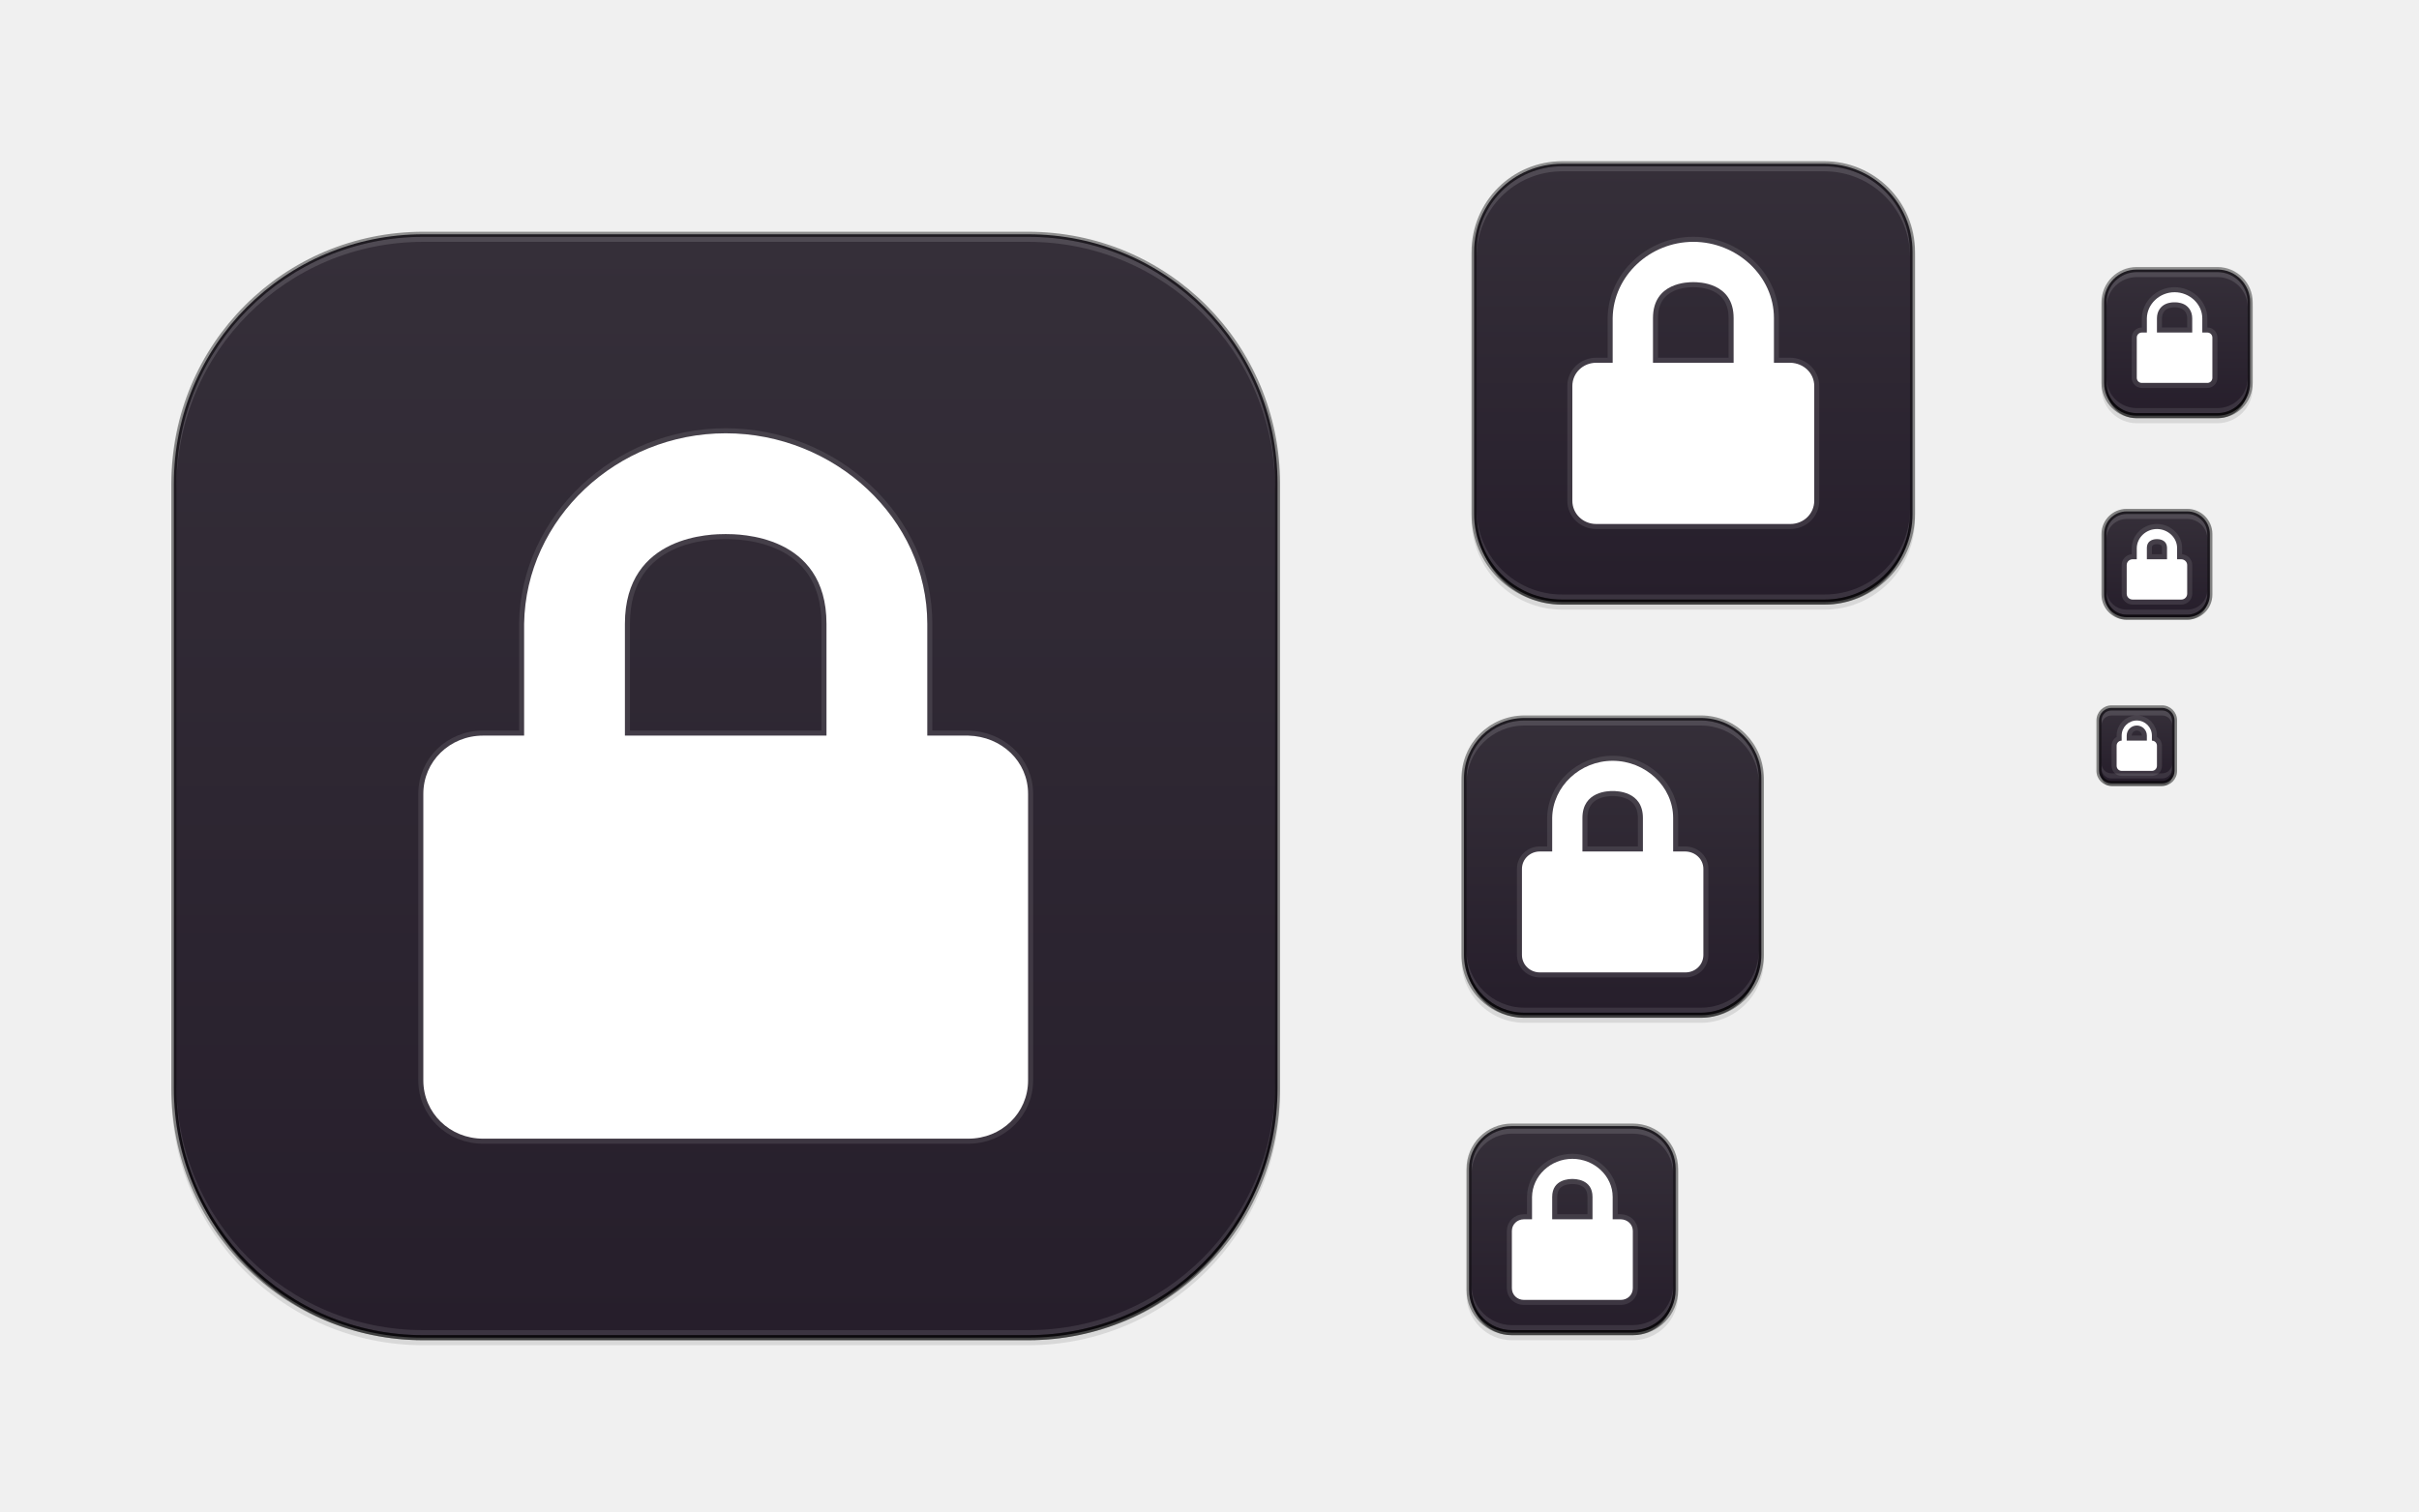
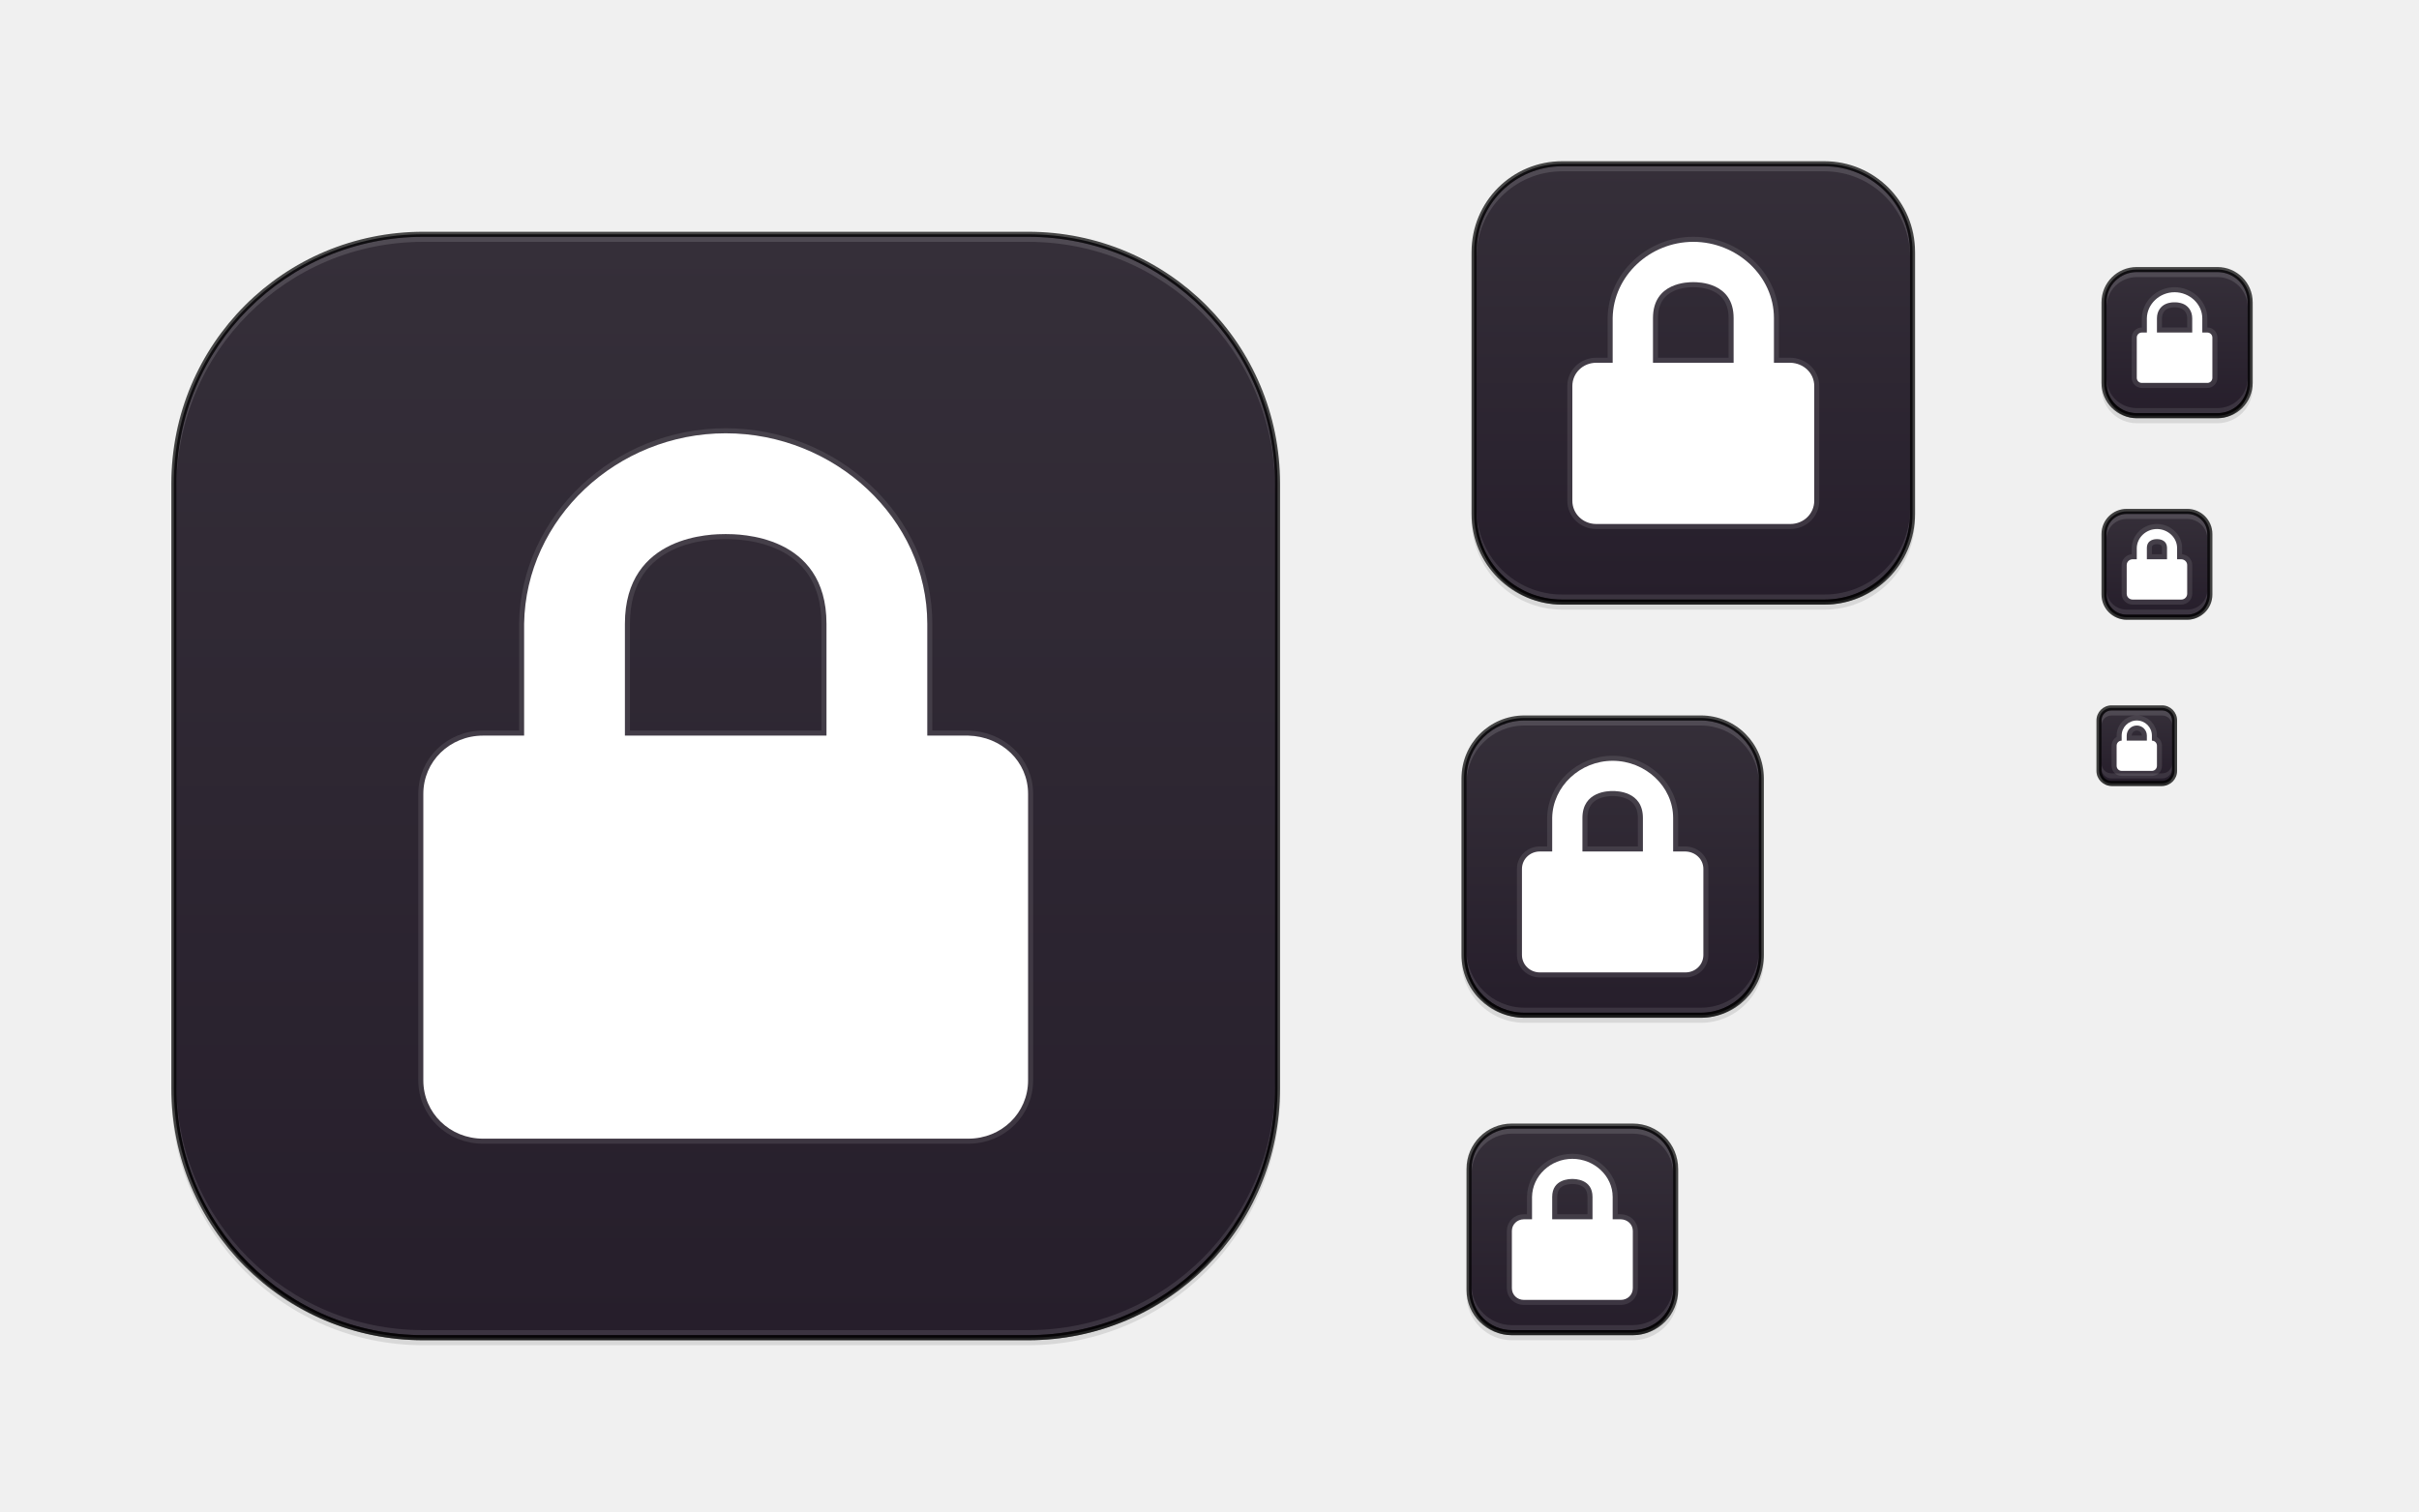
<svg xmlns="http://www.w3.org/2000/svg" xmlns:xlink="http://www.w3.org/1999/xlink" width="480" height="300" id="svg11300" version="1.0" style="display:inline;enable-background:new">
  <defs id="defs3">
    <linearGradient xlink:href="#outerBackgroundGradient-0-1" id="linearGradient4254" x1="35" y1="156" x2="253" y2="156" gradientUnits="userSpaceOnUse" gradientTransform="matrix(0,-1,1,0,-12,300)" />
    <linearGradient xlink:href="#outerBackgroundGradient-0-1" id="linearGradient4256" x1="417" y1="148" x2="431" y2="148" gradientUnits="userSpaceOnUse" gradientTransform="matrix(0,-1,1,0,276,572)" />
    <linearGradient xlink:href="#outerBackgroundGradient-0-1" id="linearGradient4260" x1="418" y1="68" x2="446" y2="68" gradientUnits="userSpaceOnUse" gradientTransform="matrix(0,-1,1,0,364,500)" />
    <linearGradient xlink:href="#outerBackgroundGradient-0-1" id="linearGradient4262" x1="292" y1="244" x2="332" y2="244" gradientUnits="userSpaceOnUse" gradientTransform="matrix(0,-1,1,0,68,556)" />
    <linearGradient xlink:href="#outerBackgroundGradient-0-1" id="linearGradient4264" x1="293" y1="76" x2="379" y2="76" gradientUnits="userSpaceOnUse" gradientTransform="matrix(0,-1,1,0,260,412)" />
    <linearGradient xlink:href="#outerBackgroundGradient-0-1" id="linearGradient4266" x1="291" y1="172" x2="349" y2="172" gradientUnits="userSpaceOnUse" gradientTransform="matrix(0,-1,1,0,148,492)" />
    <linearGradient xlink:href="#outerBackgroundGradient-0-1" id="linearGradient3870" gradientUnits="userSpaceOnUse" gradientTransform="matrix(0,-1,1,0,316,540)" x1="418" y1="112" x2="438" y2="112" />
    <linearGradient id="linearGradient3721">
      <stop style="stop-color:#26ee2d;stop-opacity:0;" offset="0" id="stop3723" />
      <stop id="stop3725" offset="0.195" style="stop-color:#26ee2d;stop-opacity:1;" />
      <stop id="stop3727" offset="0.5" style="stop-color:#26ee2d;stop-opacity:1;" />
      <stop id="stop3729" offset="0.805" style="stop-color:#26ee2d;stop-opacity:1;" />
      <stop style="stop-color:#26ee2d;stop-opacity:0;" offset="1" id="stop3731" />
    </linearGradient>
    <linearGradient xlink:href="#linearGradient3721" id="linearGradient4024" gradientUnits="userSpaceOnUse" x1="291" y1="244" x2="333" y2="244" gradientTransform="matrix(1.428571,0,0,1.428571,-125.7143,-176.5714)" />
    <linearGradient xlink:href="#linearGradient3721" id="linearGradient4028" gradientUnits="userSpaceOnUse" gradientTransform="matrix(2.095238,0,0,2.095238,-317.7143,-435.2381)" x1="291" y1="244" x2="333" y2="244" />
    <linearGradient xlink:href="#linearGradient3721" id="linearGradient4032" gradientUnits="userSpaceOnUse" gradientTransform="matrix(5.238095,0,0,5.238095,-1490.286,-1122.095)" x1="291" y1="244" x2="333" y2="244" />
    <linearGradient xlink:href="#linearGradient3721" id="linearGradient4036" gradientUnits="userSpaceOnUse" gradientTransform="matrix(0.7142857,0,0,0.7142857,209.1429,-106.2857)" x1="291" y1="244" x2="333" y2="244" />
    <linearGradient xlink:href="#linearGradient3721" id="linearGradient4040" gradientUnits="userSpaceOnUse" gradientTransform="matrix(0.5238095,0,0,0.5238095,264.3411,-15.93903)" x1="291" y1="244" x2="333" y2="244" />
    <linearGradient xlink:href="#linearGradient3721" id="linearGradient4044" gradientUnits="userSpaceOnUse" gradientTransform="matrix(0.3809524,0,0,0.3809524,305.1429,55.04762)" x1="291" y1="244" x2="333" y2="244" />
    <linearGradient y2="244" x2="333" y1="244" x1="291" gradientTransform="translate(0,-0.999667)" gradientUnits="userSpaceOnUse" id="linearGradient4707" xlink:href="#linearGradient3721" />
    <linearGradient id="outerBackgroundGradient-0-1">
      <stop style="stop-color:#261e2b;stop-opacity:1;" offset="0" id="stop3864-8-6-6" />
      <stop style="stop-color:#352f39;stop-opacity:1;" offset="1" id="stop3866-9-1-0" />
    </linearGradient>
    <linearGradient y2="32" x2="272" y1="288" x1="272" gradientTransform="translate(360,-162)" gradientUnits="userSpaceOnUse" id="linearGradient4765" xlink:href="#outerBackgroundGradient-0-1" />
  </defs>
  <g style="display:inline" id="layer1">
    <g style="display:none" id="layer7">
      <text y="19.745" xml:space="preserve" x="15.007" style="font-size:18px;font-style:normal;font-variant:normal;font-weight:normal;font-stretch:normal;fill:#000000;fill-opacity:1;stroke:none;display:inline;enable-background:new;font-family:DejaVu Sans;-inkscape-font-specification:DejaVu Sans" id="context">
        <tspan style="font-style:normal;font-variant:normal;font-weight:normal;font-stretch:normal;font-family:DejaVu Sans;-inkscape-font-specification:DejaVu Sans" y="19.745" x="15.007" id="tspan3933">apps</tspan>
      </text>
      <text y="19.745" xml:space="preserve" x="122.488" style="font-size:18px;font-style:normal;font-variant:normal;font-weight:bold;font-stretch:normal;text-align:start;line-height:125%;writing-mode:lr-tb;text-anchor:start;fill:#000000;fill-opacity:1;stroke:none;display:inline;enable-background:new;font-family:DejaVu Sans;-inkscape-font-specification:DejaVu Sans Bold" id="icon-name">
        <tspan style="font-size:18px;font-style:normal;font-variant:normal;font-weight:bold;font-stretch:normal;font-family:DejaVu Sans;-inkscape-font-specification:DejaVu Sans Bold" y="19.745" x="122.488" id="tspan3937">system-lock-screen</tspan>
      </text>
      <rect style="fill:#eeeeec;fill-opacity:1;fill-rule:nonzero;stroke:none;stroke-width:2;marker:none;visibility:visible;display:inline;overflow:visible;enable-background:accumulate" id="rect16x16" width="16" height="16" x="416" y="140" />
      <rect style="fill:#d4d4d4;fill-opacity:1;fill-rule:nonzero;stroke:none;stroke-width:2;marker:none;visibility:visible;display:inline;overflow:visible;enable-background:accumulate" id="rect24x24" width="24" height="24" x="416" y="100" />
      <rect style="fill:#eeeeec;fill-opacity:1;fill-rule:nonzero;stroke:none;stroke-width:2;marker:none;visibility:visible;display:inline;overflow:visible;enable-background:accumulate" id="rect32x32" width="32" height="32" x="416" y="52" />
      <rect y="101" x="417" height="22" width="22" id="rect22x22" style="fill:#eeeeec;fill-opacity:1;fill-rule:nonzero;stroke:none;stroke-width:2;marker:none;visibility:visible;display:inline;overflow:visible;enable-background:accumulate" />
      <rect y="220" x="288" height="48" width="48" id="rect48x48" style="fill:#eeeeec;fill-opacity:1;fill-rule:nonzero;stroke:none;stroke-width:2;marker:none;visibility:visible;display:inline;overflow:visible;enable-background:accumulate" />
      <rect style="fill:#eeeeec;fill-opacity:1;fill-rule:nonzero;stroke:none;stroke-width:2;marker:none;visibility:visible;display:inline;overflow:visible;enable-background:accumulate" id="rect256x256" width="256" height="256" x="16" y="28" />
      <rect style="fill:#eeeeec;fill-opacity:1;fill-rule:nonzero;stroke:none;stroke-width:2;marker:none;visibility:visible;display:inline;overflow:visible;enable-background:accumulate" id="rect64x64" width="64" height="64" x="288" y="140" />
      <rect style="fill:#eeeeec;fill-opacity:1;fill-rule:nonzero;stroke:none;stroke-width:2;marker:none;visibility:visible;display:inline;overflow:visible;enable-background:accumulate" id="rect96x96" width="96" height="96" x="288" y="28" />
    </g>
    <g id="layer4" style="display:inline">
      <rect ry="50" y="47" x="34" height="220" width="220" id="rect4114" style="opacity:0.1;color:#bebebe;fill:#000000;fill-opacity:1;fill-rule:nonzero;stroke:none;stroke-width:0;marker:none;visibility:visible;display:inline;overflow:visible;enable-background:accumulate" />
      <rect style="opacity:0.1;color:#bebebe;fill:#000000;fill-opacity:1;fill-rule:nonzero;stroke:none;stroke-width:0;marker:none;visibility:visible;display:inline;overflow:visible;enable-background:accumulate" id="rect4120" width="30" height="30" x="417" y="54" ry="7" />
      <rect transform="scale(1,-1)" ry="9" y="-266" x="291" height="42" width="42" id="rect4122" style="opacity:0.1;color:#bebebe;fill:#000000;fill-opacity:1;fill-rule:nonzero;stroke:none;stroke-width:0;marker:none;visibility:visible;display:inline;overflow:visible;enable-background:accumulate" />
      <rect style="opacity:0.1;color:#bebebe;fill:#000000;fill-opacity:1;fill-rule:nonzero;stroke:none;stroke-width:0;marker:none;visibility:visible;display:inline;overflow:visible;enable-background:accumulate" id="rect4124" width="88" height="88" x="292" y="33" ry="18" />
      <rect ry="12.5" y="143" x="290" height="60" width="60" id="rect4126" style="opacity:0.1;color:#bebebe;fill:#000000;fill-opacity:1;fill-rule:nonzero;stroke:none;stroke-width:0;marker:none;visibility:visible;display:inline;overflow:visible;enable-background:accumulate" />
      <path id="path4268" d="m 422,101 c -2.77,0 -5,2.23 -5,5 l 0,12 c 0,2.77 2.23,5 5,5 l 12,0 c 2.77,0 5,-2.23 5,-5 l 0,-12 c 0,-2.77 -2.23,-5 -5,-5 z" style="opacity:0.1;color:#bebebe;fill:#000000;fill-opacity:1;fill-rule:nonzero;stroke:none;stroke-width:0;marker:none;visibility:visible;display:inline;overflow:visible;enable-background:accumulate" />
      <path id="path4270" d="m 419,140 c -1.662,0 -3,1.338 -3,3 l 0,10 c 0,1.662 1.338,3 3,3 l 10,0 c 1.662,0 3,-1.338 3,-3 l 0,-10 c 0,-1.662 -1.338,-3 -3,-3 z" style="opacity:0.1;color:#bebebe;fill:#000000;fill-opacity:1;fill-rule:nonzero;stroke:none;stroke-width:0;marker:none;visibility:visible;display:inline;overflow:visible;enable-background:accumulate" />
    </g>
    <g id="layer2" style="display:inline">
      <path style="color:#bebebe;fill:url(#linearGradient4254);fill-opacity:1.0;fill-rule:nonzero;stroke:none;stroke-width:2;marker:none;visibility:visible;display:inline;overflow:visible;enable-background:accumulate" d="M 84 46.5 C 56.569 46.5 34.5 68.569 34.5 96 L 34.5 216 C 34.5 243.431 56.569 265.5 84 265.5 L 204 265.5 C 231.431 265.5 253.5 243.431 253.5 216 L 253.5 96 C 253.5 68.569 231.431 46.5 204 46.5 L 84 46.5 z " id="path4200" />
      <path style="color:#bebebe;fill:url(#linearGradient4256);fill-opacity:1.0;fill-rule:nonzero;stroke:none;stroke-width:2;marker:none;visibility:visible;display:inline;overflow:visible;enable-background:accumulate" d="M 419 140.5 C 417.616 140.5 416.5 141.616 416.5 143 L 416.5 153 C 416.5 154.384 417.616 155.5 419 155.5 L 429 155.5 C 430.384 155.5 431.5 154.384 431.5 153 L 431.5 143 C 431.5 141.616 430.384 140.5 429 140.5 L 419 140.5 z " id="path4202" />
      <path style="color:#bebebe;fill:url(#linearGradient3870);fill-opacity:1.0;fill-rule:nonzero;stroke:none;stroke-width:2;marker:none;visibility:visible;display:inline;overflow:visible;enable-background:accumulate" d="M 422 101.5 C 419.503 101.5 417.5 103.503 417.5 106 L 417.5 118 C 417.5 120.497 419.503 122.5 422 122.5 L 434 122.5 C 436.497 122.5 438.5 120.497 438.5 118 L 438.5 106 C 438.5 103.503 436.497 101.5 434 101.5 L 422 101.5 z " id="path4204" />
      <path style="color:#bebebe;fill:url(#linearGradient4260);fill-opacity:1.0;fill-rule:nonzero;stroke:none;stroke-width:2;marker:none;visibility:visible;display:inline;overflow:visible;enable-background:accumulate" d="M 424 53.5 C 420.393 53.5 417.5 56.393 417.5 60 L 417.5 76 C 417.5 79.607 420.393 82.5 424 82.5 L 440 82.5 C 443.607 82.5 446.5 79.607 446.5 76 L 446.5 60 C 446.5 56.393 443.607 53.5 440 53.5 L 424 53.5 z " id="path4206" />
      <path style="color:#bebebe;fill:url(#linearGradient4262);fill-opacity:1.0;fill-rule:nonzero;stroke:none;stroke-width:2;marker:none;visibility:visible;display:inline;overflow:visible;enable-background:accumulate" d="M 300 223.5 C 295.285 223.5 291.5 227.285 291.5 232 L 291.5 256 C 291.5 260.715 295.285 264.5 300 264.5 L 324 264.5 C 328.715 264.5 332.5 260.715 332.5 256 L 332.5 232 C 332.5 227.285 328.715 223.5 324 223.5 L 300 223.5 z " id="path4208" />
      <path style="color:#bebebe;fill:url(#linearGradient4264);fill-opacity:1.0;fill-rule:nonzero;stroke:none;stroke-width:2;marker:none;visibility:visible;display:inline;overflow:visible;enable-background:accumulate" d="M 310 32.5 C 300.297 32.5 292.5 40.297 292.5 50 L 292.5 102 C 292.5 111.703 300.297 119.5 310 119.5 L 362 119.5 C 371.703 119.5 379.5 111.703 379.5 102 L 379.5 50 C 379.5 40.297 371.703 32.5 362 32.5 L 310 32.5 z " id="path4210" />
      <path style="color:#bebebe;fill:url(#linearGradient4266);fill-opacity:1.0;fill-rule:nonzero;stroke:none;stroke-width:2;marker:none;visibility:visible;display:inline;overflow:visible;enable-background:accumulate" d="M 302.5 142.5 C 295.845 142.5 290.5 147.845 290.5 154.5 L 290.5 189.5 C 290.5 196.155 295.845 201.5 302.5 201.5 L 337.5 201.5 C 344.155 201.5 349.5 196.155 349.5 189.5 L 349.5 154.5 C 349.5 147.845 344.155 142.5 337.5 142.5 L 302.5 142.5 z " id="path4212" />
    </g>
    <g id="layer6" style="display:inline">
      <path id="path3863" d="m 431.5,58 c -2.97,0 -5.455,2.331 -5.5,5.188 l 0,2.312 0,0.5 -1,0 c -0.554,0 -1,0.446 -1,1 l 0,8 c 0,0.554 0.446,1 1,1 l 13,0 c 0.554,0 1,-0.446 1,-1 l 0,-8 c 0,-0.554 -0.446,-1 -1,-1 l -1,0 0,-0.5 0,-2.312 c 0,-2.847 -2.53,-5.188 -5.5,-5.188 z m 0,2 c 0.188,0 1.016,-0.018 1.844,0.375 0.828,0.393 1.656,1.313 1.656,2.812 l 0,2.312 0,0.5 -7,0 0,-0.5 0,-2.312 c 0,-1.5 0.829,-2.419 1.656,-2.812 0.828,-0.393 1.656,-0.375 1.844,-0.375 z" style="opacity:0.1;fill:#ffffff;fill-opacity:1;fill-rule:evenodd;stroke:#ffffff;stroke-width:2;stroke-miterlimit:4;stroke-opacity:1;stroke-dasharray:none;display:inline;enable-background:new" />
      <path style="opacity:0.1;fill:none;stroke:#ffffff;stroke-width:2;stroke-miterlimit:4;stroke-opacity:1;stroke-dasharray:none;display:inline;enable-background:new" d="m 428,105 c -2.154,0 -3.967,1.687 -4,3.781 l 0,2.219 -0.812,0 c -0.663,0 -1.188,0.512 -1.188,1.156 l 0,5.688 c 0,0.645 0.525,1.156 1.188,1.156 l 9.625,0 c 0.663,0 1.188,-0.512 1.188,-1.156 l 0,-5.688 c 0,-0.645 -0.525,-1.14 -1.188,-1.156 l -0.812,0 0,-2.219 c 0,-2.094 -1.846,-3.781 -4,-3.781 z m 0,2 c 0.25,0 2,0 2,1.781 l 0,2.219 -4,0 0,-2.219 c 0,-1.781 1.75,-1.781 2,-1.781 z" id="path3942" />
      <path id="path3944" d="m 312,230 c -4.308,0 -7.934,3.375 -8,7.562 l 0,4.438 -1.625,0 c -1.326,0 -2.375,1.023 -2.375,2.312 l 0,11.375 c 0,1.289 1.049,2.312 2.375,2.312 l 19.25,0 c 1.326,0 2.375,-1.023 2.375,-2.312 l 0,-11.375 c 0,-1.289 -1.049,-2.28 -2.375,-2.312 l -1.625,0 0,-4.438 c 0,-4.188 -3.692,-7.562 -8,-7.562 z m 0,4 c 0.5,0 4,0 4,3.562 l 0,4.438 -8,0 0,-4.438 c 0,-3.562 3.5,-3.562 4,-3.562 z" style="opacity:0.1;fill:none;stroke:#ffffff;stroke-width:2;stroke-miterlimit:4;stroke-opacity:1;stroke-dasharray:none;display:inline;enable-background:new" />
      <path style="opacity:0.1;fill:none;stroke:#ffffff;stroke-width:2;stroke-miterlimit:4;stroke-opacity:1;stroke-dasharray:none;display:inline;enable-background:new" d="m 336,48 c -8.616,0 -15.867,6.749 -16,15.125 l 0,8.875 -3.25,0 c -2.652,0 -4.75,2.047 -4.75,4.625 l 0,22.75 c 0,2.578 2.098,4.625 4.75,4.625 l 38.5,0 c 2.652,0 4.75,-2.047 4.75,-4.625 l 0,-22.75 c 0,-2.578 -2.099,-4.56 -4.75,-4.625 l -3.25,0 0,-8.875 C 352,54.749 344.615,48 336,48 z m 0,8 c 1,0 8,0 8,7.125 l 0,8.875 -16,0 0,-8.875 C 328,56 335,56 336,56 z" id="path3946" />
      <path id="path3948" d="m 320,151 c -6.462,0 -11.9,5.062 -12,11.344 l 0,6.656 -2.438,0 c -1.989,0 -3.562,1.535 -3.562,3.469 l 0,17.062 c 0,1.934 1.574,3.469 3.562,3.469 l 28.875,0 c 1.989,0 3.562,-1.535 3.562,-3.469 l 0,-17.062 c 0,-1.934 -1.574,-3.42 -3.562,-3.469 l -2.438,0 0,-6.656 c 0,-6.282 -5.538,-11.344 -12,-11.344 z m 0,6 c 0.75,0 6,0 6,5.344 l 0,6.656 -12,0 0,-6.656 c 0,-5.344 5.25,-5.344 6,-5.344 z" style="opacity:0.1;fill:none;stroke:#ffffff;stroke-width:2;stroke-miterlimit:4;stroke-opacity:1;stroke-dasharray:none;display:inline;enable-background:new" />
      <path style="opacity:0.1;fill:none;stroke:#ffffff;stroke-width:2;stroke-miterlimit:4;stroke-opacity:1;stroke-dasharray:none;display:inline;enable-background:new" d="m 144,86 c -21.539,0 -39.668,16.874 -40,37.812 L 104,146 95.875,146 C 89.245,146 84,151.117 84,157.562 l 0,56.875 C 84,220.883 89.245,226 95.875,226 l 96.25,0 C 198.755,226 204,220.883 204,214.438 l 0,-56.875 c 0,-6.446 -5.247,-11.4 -11.875,-11.562 l -8.125,0 0,-22.188 C 184,102.871 165.538,86 144,86 z m 0,20 c 2.5,0 20,0 20,17.812 l 0,22.188 -40,0 0,-22.188 C 124,106 141.5,106 144,106 z" id="path3952" />
      <path id="path3954" d="m 424,143 c -1.662,0 -3,1.338 -3,3 l 0,1 c -0.554,0 -1,0.446 -1,1 l 0,4 c 0,0.554 0.446,1 1,1 l 6,0 c 0.554,0 1,-0.446 1,-1 l 0,-4 c 0,-0.554 -0.446,-1 -1,-1 l 0,-1 c 0,-1.662 -1.338,-3 -3,-3 z m 0,1 c 1.108,0 2,0.892 2,2 l 0,1 -4,0 0,-1 c 0,-1.108 0.892,-2 2,-2 z" style="opacity:0.1;color:#000000;fill:none;stroke:#ffffff;stroke-width:2;stroke-miterlimit:4;stroke-opacity:1;stroke-dasharray:none;marker:none;visibility:visible;display:inline;overflow:visible;enable-background:accumulate" />
      <path id="path3-1" d="m 428,105 c -2.154,0 -3.967,1.687 -4,3.781 l 0,2.219 -0.812,0 c -0.663,0 -1.188,0.512 -1.188,1.156 l 0,5.688 c 0,0.645 0.525,1.156 1.188,1.156 l 9.625,0 c 0.663,0 1.188,-0.512 1.188,-1.156 l 0,-5.688 c 0,-0.645 -0.525,-1.14 -1.188,-1.156 l -0.812,0 0,-2.219 c 0,-2.094 -1.846,-3.781 -4,-3.781 z m 0,2 c 0.25,0 2,0 2,1.781 l 0,2.219 -4,0 0,-2.219 c 0,-1.781 1.75,-1.781 2,-1.781 z" style="fill:#ffffff;fill-opacity:1;fill-rule:evenodd;stroke:none;display:inline;enable-background:new" />
      <path style="fill:#ffffff;fill-opacity:1;fill-rule:evenodd;stroke:none;display:inline;enable-background:new" d="m 312,230 c -4.308,0 -7.934,3.375 -8,7.562 l 0,4.438 -1.625,0 c -1.326,0 -2.375,1.023 -2.375,2.312 l 0,11.375 c 0,1.289 1.049,2.312 2.375,2.312 l 19.25,0 c 1.326,0 2.375,-1.023 2.375,-2.312 l 0,-11.375 c 0,-1.289 -1.049,-2.28 -2.375,-2.312 l -1.625,0 0,-4.438 c 0,-4.188 -3.692,-7.562 -8,-7.562 z m 0,4 c 0.5,0 4,0 4,3.562 l 0,4.438 -8,0 0,-4.438 c 0,-3.562 3.5,-3.562 4,-3.562 z" id="path3877" />
      <path id="path3883" d="m 336,48 c -8.616,0 -15.867,6.749 -16,15.125 l 0,8.875 -3.25,0 c -2.652,0 -4.75,2.047 -4.75,4.625 l 0,22.75 c 0,2.578 2.098,4.625 4.75,4.625 l 38.5,0 c 2.652,0 4.75,-2.047 4.75,-4.625 l 0,-22.75 c 0,-2.578 -2.099,-4.56 -4.75,-4.625 l -3.25,0 0,-8.875 C 352,54.749 344.615,48 336,48 z m 0,8 c 1,0 8,0 8,7.125 l 0,8.875 -16,0 0,-8.875 C 328,56 335,56 336,56 z" style="fill:#ffffff;fill-opacity:1;fill-rule:evenodd;stroke:none;display:inline;enable-background:new" />
      <path style="fill:#ffffff;fill-opacity:1;fill-rule:evenodd;stroke:none;display:inline;enable-background:new" d="m 320,151 c -6.462,0 -11.9,5.062 -12,11.344 l 0,6.656 -2.438,0 c -1.989,0 -3.562,1.535 -3.562,3.469 l 0,17.062 c 0,1.934 1.574,3.469 3.562,3.469 l 28.875,0 c 1.989,0 3.562,-1.535 3.562,-3.469 l 0,-17.062 c 0,-1.934 -1.574,-3.42 -3.562,-3.469 l -2.438,0 0,-6.656 c 0,-6.282 -5.538,-11.344 -12,-11.344 z m 0,6 c 0.75,0 6,0 6,5.344 l 0,6.656 -12,0 0,-6.656 c 0,-5.344 5.25,-5.344 6,-5.344 z" id="path3889" />
      <path style="fill:#ffffff;fill-opacity:1;fill-rule:evenodd;stroke:none;display:inline;enable-background:new" d="m 431.5,58 c -2.97,0 -5.455,2.331 -5.5,5.188 l 0,2.312 0,0.5 -1,0 c -0.554,0 -1,0.446 -1,1 l 0,8 c 0,0.554 0.446,1 1,1 l 13,0 c 0.554,0 1,-0.446 1,-1 l 0,-8 c 0,-0.554 -0.446,-1 -1,-1 l -1,0 0,-0.5 0,-2.312 c 0,-2.847 -2.53,-5.188 -5.5,-5.188 z m 0,2 c 0.188,0 1.016,-0.018 1.844,0.375 0.828,0.393 1.656,1.313 1.656,2.812 l 0,2.312 0,0.5 -7,0 0,-0.5 0,-2.312 c 0,-1.5 0.829,-2.419 1.656,-2.812 0.828,-0.393 1.656,-0.375 1.844,-0.375 z" id="path3895" />
      <path id="path3909" d="m 144,86 c -21.539,0 -39.668,16.874 -40,37.812 L 104,146 95.875,146 C 89.245,146 84,151.117 84,157.562 l 0,56.875 C 84,220.883 89.245,226 95.875,226 l 96.25,0 C 198.755,226 204,220.883 204,214.438 l 0,-56.875 c 0,-6.446 -5.247,-11.4 -11.875,-11.562 l -8.125,0 0,-22.188 C 184,102.871 165.538,86 144,86 z m 0,20 c 2.5,0 20,0 20,17.812 l 0,22.188 -40,0 0,-22.188 C 124,106 141.5,106 144,106 z" style="fill:#ffffff;fill-opacity:1;fill-rule:evenodd;stroke:none;display:inline;enable-background:new" />
      <path style="color:#000000;fill:#ffffff;fill-opacity:1;stroke:none;stroke-width:0.5;marker:none;visibility:visible;display:inline;overflow:visible;enable-background:accumulate" d="m 424,143 c -1.662,0 -3,1.338 -3,3 l 0,1 c -0.554,0 -1,0.446 -1,1 l 0,4 c 0,0.554 0.446,1 1,1 l 6,0 c 0.554,0 1,-0.446 1,-1 l 0,-4 c 0,-0.554 -0.446,-1 -1,-1 l 0,-1 c 0,-1.662 -1.338,-3 -3,-3 z m 0,1 c 1.108,0 2,0.892 2,2 l 0,1 -4,0 0,-1 c 0,-1.108 0.892,-2 2,-2 z" id="rect3932" />
    </g>
    <g id="layer5" style="display:inline">
      <path style="opacity:0.13;color:#bebebe;fill:#ffffff;fill-opacity:1;fill-rule:nonzero;stroke:none;stroke-width:0;marker:none;visibility:visible;display:inline;overflow:visible;enable-background:accumulate" d="M 84,47 C 56.837,47 35,68.837 35,96 l 0,1 C 35,69.837 56.837,48 84,48 l 120,0 c 27.163,0 49,21.837 49,49 l 0,-1 C 253,68.837 231.163,47 204,47 L 84,47 z" id="rect3894" />
      <path style="opacity:0.13;color:#bebebe;fill:#ffffff;fill-opacity:1;fill-rule:nonzero;stroke:none;stroke-width:0;marker:none;visibility:visible;display:inline;overflow:visible;enable-background:accumulate" d="m 419,141 c -1.125,0 -2,0.875 -2,2 l 0,1 c 0,-1.125 0.875,-2 2,-2 l 10,0 c 1.125,0 2,0.875 2,2 l 0,-1 c 0,-1.125 -0.875,-2 -2,-2 l -10,0 z" id="rect3896" />
      <path style="opacity:0.13;color:#bebebe;fill:#ffffff;fill-opacity:1;fill-rule:nonzero;stroke:none;stroke-width:0;marker:none;visibility:visible;display:inline;overflow:visible;enable-background:accumulate" d="m 422,102 c -2.233,0 -4,1.767 -4,4 l 0,1 c 0,-2.233 1.767,-4 4,-4 l 12,0 c 2.233,0 4,1.767 4,4 l 0,-1 c 0,-2.233 -1.767,-4 -4,-4 l -12,0 z" id="rect3898" />
      <path style="opacity:0.13;color:#bebebe;fill:#ffffff;fill-opacity:1;fill-rule:nonzero;stroke:none;stroke-width:0;marker:none;visibility:visible;display:inline;overflow:visible;enable-background:accumulate" d="m 424,54 c -3.341,0 -6,2.659 -6,6 l 0,1 c 0,-3.341 2.659,-6 6,-6 l 16,0 c 3.341,0 6,2.659 6,6 l 0,-1 c 0,-3.341 -2.659,-6 -6,-6 l -16,0 z" id="rect3900" />
      <path style="opacity:0.13;color:#bebebe;fill:#ffffff;fill-opacity:1;fill-rule:nonzero;stroke:none;stroke-width:0;marker:none;visibility:visible;display:inline;overflow:visible;enable-background:accumulate" d="m 300,224 c -4.449,0 -8,3.551 -8,8 l 0,1 c 0,-4.449 3.551,-8 8,-8 l 24,0 c 4.449,0 8,3.551 8,8 l 0,-1 c 0,-4.449 -3.551,-8 -8,-8 l -24,0 z" id="rect3902" />
      <path style="opacity:0.13;color:#bebebe;fill:#ffffff;fill-opacity:1;fill-rule:nonzero;stroke:none;stroke-width:0;marker:none;visibility:visible;display:inline;overflow:visible;enable-background:accumulate" d="m 310,33 c -9.435,0 -17,7.565 -17,17 l 0,1 c 0,-9.435 7.565,-17 17,-17 l 52,0 c 9.435,0 17,7.565 17,17 l 0,-1 c 0,-9.435 -7.565,-17 -17,-17 l -52,0 z" id="rect3904" />
      <path style="opacity:0.13;color:#bebebe;fill:#ffffff;fill-opacity:1;fill-rule:nonzero;stroke:none;stroke-width:0;marker:none;visibility:visible;display:inline;overflow:visible;enable-background:accumulate" d="m 302.5,143 c -6.388,0 -11.5,5.112 -11.5,11.5 l 0,1 c 0,-6.388 5.112,-11.5 11.5,-11.5 l 35,0 c 6.388,0 11.5,5.112 11.5,11.5 l 0,-1 c 0,-6.388 -5.112,-11.5 -11.5,-11.5 l -35,0 z" id="rect3906" />
      <path id="path4085" d="m 204,266 c 27.163,0 49,-21.837 49,-49 l 0,-1 c 0,27.163 -21.837,49 -49,49 L 84,265 C 56.837,265 35,243.163 35,216 l 0,1 c 0,27.163 21.837,49 49,49 l 120,0 z" style="opacity:0.5;color:#bebebe;fill:#000000;fill-opacity:1;fill-rule:nonzero;stroke:none;stroke-width:0;marker:none;visibility:visible;display:inline;overflow:visible;enable-background:accumulate" />
      <path id="path4087" d="m 429,156 c 1.125,0 2,-0.875 2,-2 l 0,-1 c 0,1.125 -0.875,2 -2,2 l -10,0 c -1.125,0 -2,-0.875 -2,-2 l 0,1 c 0,1.125 0.875,2 2,2 l 10,0 z" style="opacity:0.3;color:#bebebe;fill:#000000;fill-opacity:1;fill-rule:nonzero;stroke:none;stroke-width:0;marker:none;visibility:visible;display:inline;overflow:visible;enable-background:accumulate" />
      <path id="path4089" d="m 434,123 c 2.233,0 4,-1.767 4,-4 l 0,-1 c 0,2.233 -1.767,4 -4,4 l -12,0 c -2.233,0 -4,-1.767 -4,-4 l 0,1 c 0,2.233 1.767,4 4,4 l 12,0 z" style="opacity:0.3;color:#bebebe;fill:#000000;fill-opacity:1;fill-rule:nonzero;stroke:none;stroke-width:0;marker:none;visibility:visible;display:inline;overflow:visible;enable-background:accumulate" />
      <path id="path4091" d="m 440,83 c 3.341,0 6,-2.659 6,-6 l 0,-1 c 0,3.341 -2.659,6 -6,6 l -16,0 c -3.341,0 -6,-2.659 -6,-6 l 0,1 c 0,3.341 2.659,6 6,6 l 16,0 z" style="opacity:0.5;color:#bebebe;fill:#000000;fill-opacity:1;fill-rule:nonzero;stroke:none;stroke-width:0;marker:none;visibility:visible;display:inline;overflow:visible;enable-background:accumulate" />
      <path id="path4093" d="m 324,265 c 4.449,0 8,-3.551 8,-8 l 0,-1 c 0,4.449 -3.551,8 -8,8 l -24,0 c -4.449,0 -8,-3.551 -8,-8 l 0,1 c 0,4.449 3.551,8 8,8 l 24,0 z" style="opacity:0.5;color:#bebebe;fill:#000000;fill-opacity:1;fill-rule:nonzero;stroke:none;stroke-width:0;marker:none;visibility:visible;display:inline;overflow:visible;enable-background:accumulate" />
      <path id="path4095" d="m 362,120 c 9.435,0 17,-7.565 17,-17 l 0,-1 c 0,9.435 -7.565,17 -17,17 l -52,0 c -9.435,0 -17,-7.565 -17,-17 l 0,1 c 0,9.435 7.565,17 17,17 l 52,0 z" style="opacity:0.5;color:#bebebe;fill:#000000;fill-opacity:1;fill-rule:nonzero;stroke:none;stroke-width:0;marker:none;visibility:visible;display:inline;overflow:visible;enable-background:accumulate" />
      <path id="path4097" d="m 337.5,202 c 6.388,0 11.5,-5.112 11.5,-11.5 l 0,-1 c 0,6.388 -5.112,11.5 -11.5,11.5 l -35,0 c -6.388,0 -11.5,-5.112 -11.5,-11.5 l 0,1 c 0,6.388 5.112,11.5 11.5,11.5 l 35,0 z" style="opacity:0.5;color:#bebebe;fill:#000000;fill-opacity:1;fill-rule:nonzero;stroke:none;stroke-width:0;marker:none;visibility:visible;display:inline;overflow:visible;enable-background:accumulate" />
      <path id="path4280" d="M 84,265 C 56.837,265 35,243.163 35,216 l 0,-1 c 0,27.163 21.837,49 49,49 l 120,0 c 27.163,0 49,-21.837 49,-49 l 0,1 c 0,27.163 -21.837,49 -49,49 l -120,0 z" style="opacity:0.1;color:#bebebe;fill:#ffffff;fill-opacity:1;fill-rule:nonzero;stroke:none;stroke-width:0;marker:none;visibility:visible;display:inline;overflow:visible;enable-background:accumulate" />
      <path style="opacity:0.1;color:#bebebe;fill:#ffffff;fill-opacity:1;fill-rule:nonzero;stroke:none;stroke-width:0;marker:none;visibility:visible;display:inline;overflow:visible;enable-background:accumulate" d="m 300,264 c -4.449,0 -8,-3.551 -8,-8 l 0,-1 c 0,4.449 3.551,8 8,8 l 24,0 c 4.449,0 8,-3.551 8,-8 l 0,1 c 0,4.449 -3.551,8 -8,8 l -24,0 z" id="path4294" />
      <path style="opacity:0.1;color:#bebebe;fill:#ffffff;fill-opacity:1;fill-rule:nonzero;stroke:none;stroke-width:0;marker:none;visibility:visible;display:inline;overflow:visible;enable-background:accumulate" d="m 302.5,201 c -6.388,0 -11.5,-5.112 -11.5,-11.5 l 0,-1 c 0,6.388 5.112,11.5 11.5,11.5 l 35,0 c 6.388,0 11.5,-5.112 11.5,-11.5 l 0,1 c 0,6.388 -5.112,11.5 -11.5,11.5 l -35,0 z" id="path4296" />
      <path style="opacity:0.1;color:#bebebe;fill:#ffffff;fill-opacity:1;fill-rule:nonzero;stroke:none;stroke-width:0;marker:none;visibility:visible;display:inline;overflow:visible;enable-background:accumulate" d="m 310,119 c -9.435,0 -17,-7.565 -17,-17 l 0,-1 c 0,9.435 7.565,17 17,17 l 52,0 c 9.435,0 17,-7.565 17,-17 l 0,1 c 0,9.435 -7.565,17 -17,17 l -52,0 z" id="path4298" />
      <path style="opacity:0.1;color:#bebebe;fill:#ffffff;fill-opacity:1;fill-rule:nonzero;stroke:none;stroke-width:0;marker:none;visibility:visible;display:inline;overflow:visible;enable-background:accumulate" d="m 424,82 c -3.341,0 -6,-2.659 -6,-6 l 0,-1 c 0,3.341 2.659,6 6,6 l 16,0 c 3.341,0 6,-2.659 6,-6 l 0,1 c 0,3.341 -2.659,6 -6,6 l -16,0 z" id="path4300" />
      <path style="opacity:0.1;color:#bebebe;fill:#ffffff;fill-opacity:1;fill-rule:nonzero;stroke:none;stroke-width:0;marker:none;visibility:visible;display:inline;overflow:visible;enable-background:accumulate" d="m 422,122 c -2.233,0 -4,-1.767 -4,-4 l 0,-1 c 0,2.233 1.767,4 4,4 l 12,0 c 2.233,0 4,-1.767 4,-4 l 0,1 c 0,2.233 -1.767,4 -4,4 l -12,0 z" id="path4302" />
      <path style="opacity:0.1;color:#bebebe;fill:#ffffff;fill-opacity:1;fill-rule:nonzero;stroke:none;stroke-width:0;marker:none;visibility:visible;display:inline;overflow:visible;enable-background:accumulate" d="m 419,154.5 c -1.125,0 -2,-0.875 -2,-2 l 0,-1 c 0,1.125 0.875,2 2,2 l 10,0 c 1.125,0 2,-0.875 2,-2 l 0,1 c 0,1.125 -0.875,2 -2,2 l -10,0 z" id="path4304" />
    </g>
    <g id="layer3" style="display:inline">
-       <path style="opacity:0.41;color:#bebebe;fill:#000000;fill-opacity:1;fill-rule:nonzero;stroke:none;stroke-width:0;marker:none;visibility:visible;display:inline;overflow:visible;enable-background:accumulate" d="m 422,101 c -2.77,0 -5,2.23 -5,5 l 0,12 c 0,2.77 2.23,5 5,5 l 12,0 c 2.77,0 5,-2.23 5,-5 l 0,-12 c 0,-2.77 -2.23,-5 -5,-5 l -12,0 z m 0,1 12,0 c 2.233,0 4,1.767 4,4 l 0,12 c 0,2.233 -1.767,4 -4,4 l -12,0 c -2.233,0 -4,-1.767 -4,-4 l 0,-12 c 0,-2.233 1.767,-4 4,-4 z" id="rect4099" />
-       <path style="opacity:0.41;color:#bebebe;fill:#000000;fill-opacity:1;fill-rule:nonzero;stroke:none;stroke-width:0;marker:none;visibility:visible;display:inline;overflow:visible;enable-background:accumulate" d="m 424,53 c -3.878,0 -7,3.122 -7,7 l 0,16 c 0,3.878 3.122,7 7,7 l 16,0 c 3.878,0 7,-3.122 7,-7 l 0,-16 c 0,-3.878 -3.122,-7 -7,-7 l -16,0 z m 0,1 16,0 c 3.341,0 6,2.659 6,6 l 0,16 c 0,3.341 -2.659,6 -6,6 l -16,0 c -3.341,0 -6,-2.659 -6,-6 l 0,-16 c 0,-3.341 2.659,-6 6,-6 z" id="rect4151" />
-       <path style="opacity:0.41;color:#bebebe;fill:#000000;fill-opacity:1;fill-rule:nonzero;stroke:none;stroke-width:0;marker:none;visibility:visible;display:inline;overflow:visible;enable-background:accumulate" d="m 419,140 c -1.662,0 -3,1.338 -3,3 l 0,10 c 0,1.662 1.338,3 3,3 l 10,0 c 1.662,0 3,-1.338 3,-3 l 0,-10 c 0,-1.662 -1.338,-3 -3,-3 l -10,0 z m 0,1 10,0 c 1.125,0 2,0.875 2,2 l 0,10 c 0,1.125 -0.875,2 -2,2 l -10,0 c -1.125,0 -2,-0.875 -2,-2 l 0,-10 c 0,-1.125 0.875,-2 2,-2 z" id="rect4095" />
-       <path style="opacity:0.41;color:#bebebe;fill:#000000;fill-opacity:1;fill-rule:nonzero;stroke:none;stroke-width:0;marker:none;visibility:visible;display:inline;overflow:visible;enable-background:accumulate" d="m 300,223 c -4.986,0 -9,4.014 -9,9 l 0,24 c 0,4.986 4.014,9 9,9 l 24,0 c 4.986,0 9,-4.014 9,-9 l 0,-24 c 0,-4.986 -4.014,-9 -9,-9 l -24,0 z m 0,1 24,0 c 4.449,0 8,3.551 8,8 l 0,24 c 0,4.449 -3.551,8 -8,8 l -24,0 c -4.449,0 -8,-3.551 -8,-8 l 0,-24 c 0,-4.449 3.551,-8 8,-8 z" id="rect4783" />
-       <path style="opacity:0.41;color:#bebebe;fill:#000000;fill-opacity:1;fill-rule:nonzero;stroke:none;stroke-width:0;marker:none;visibility:visible;display:inline;overflow:visible;enable-background:accumulate" d="m 302.5,142 c -6.925,0 -12.5,5.575 -12.5,12.5 l 0,35 c 0,6.925 5.575,12.5 12.5,12.5 l 35,0 c 6.925,0 12.5,-5.575 12.5,-12.5 l 0,-35 c 0,-6.925 -5.575,-12.5 -12.5,-12.5 l -35,0 z m 0,1 35,0 c 6.388,0 11.5,5.112 11.5,11.5 l 0,35 c 0,6.388 -5.112,11.5 -11.5,11.5 l -35,0 c -6.388,0 -11.5,-5.112 -11.5,-11.5 l 0,-35 c 0,-6.388 5.112,-11.5 11.5,-11.5 z" id="rect4515" />
-       <path style="opacity:0.41;color:#bebebe;fill:#000000;fill-opacity:1;fill-rule:nonzero;stroke:none;stroke-width:0;marker:none;visibility:visible;display:inline;overflow:visible;enable-background:accumulate" d="m 310,32 c -9.972,0 -18,8.028 -18,18 l 0,52 c 0,9.972 8.028,18 18,18 l 52,0 c 9.972,0 18,-8.028 18,-18 l 0,-52 c 0,-9.972 -8.028,-18 -18,-18 l -52,0 z m 0,1 52,0 c 9.435,0 17,7.565 17,17 l 0,52 c 0,9.435 -7.565,17 -17,17 l -52,0 c -9.435,0 -17,-7.565 -17,-17 l 0,-52 c 0,-9.435 7.565,-17 17,-17 z" id="rect4511" />
-       <path style="opacity:0.41;color:#bebebe;fill:#000000;fill-opacity:1;fill-rule:nonzero;stroke:none;stroke-width:0;marker:none;visibility:visible;display:inline;overflow:visible;enable-background:accumulate" d="M 84,46 C 56.3,46 34,68.3 34,96 l 0,120 c 0,27.7 22.3,50 50,50 l 120,0 c 27.7,0 50,-22.3 50,-50 L 254,96 C 254,68.3 231.7,46 204,46 L 84,46 z m 0,1 120,0 c 27.163,0 49,21.837 49,49 l 0,120 c 0,27.163 -21.837,49 -49,49 L 84,265 C 56.837,265 35,243.163 35,216 L 35,96 C 35,68.837 56.837,47 84,47 z" id="rect4040" />
+       <path style="opacity:0.71;color:#bebebe;fill:#000000;fill-opacity:1;fill-rule:nonzero;stroke:none;stroke-width:0;marker:none;visibility:visible;display:inline;overflow:visible;enable-background:accumulate" d="m 422,101 c -2.77,0 -5,2.23 -5,5 l 0,12 c 0,2.77 2.23,5 5,5 l 12,0 c 2.77,0 5,-2.23 5,-5 l 0,-12 c 0,-2.77 -2.23,-5 -5,-5 l -12,0 z m 0,1 12,0 c 2.233,0 4,1.767 4,4 l 0,12 c 0,2.233 -1.767,4 -4,4 l -12,0 c -2.233,0 -4,-1.767 -4,-4 l 0,-12 c 0,-2.233 1.767,-4 4,-4 z" id="rect4099" />
+       <path style="opacity:0.71;color:#bebebe;fill:#000000;fill-opacity:1;fill-rule:nonzero;stroke:none;stroke-width:0;marker:none;visibility:visible;display:inline;overflow:visible;enable-background:accumulate" d="m 424,53 c -3.878,0 -7,3.122 -7,7 l 0,16 c 0,3.878 3.122,7 7,7 l 16,0 c 3.878,0 7,-3.122 7,-7 l 0,-16 c 0,-3.878 -3.122,-7 -7,-7 l -16,0 z m 0,1 16,0 c 3.341,0 6,2.659 6,6 l 0,16 c 0,3.341 -2.659,6 -6,6 l -16,0 c -3.341,0 -6,-2.659 -6,-6 l 0,-16 c 0,-3.341 2.659,-6 6,-6 z" id="rect4151" />
+       <path style="opacity:0.71;color:#bebebe;fill:#000000;fill-opacity:1;fill-rule:nonzero;stroke:none;stroke-width:0;marker:none;visibility:visible;display:inline;overflow:visible;enable-background:accumulate" d="m 419,140 c -1.662,0 -3,1.338 -3,3 l 0,10 c 0,1.662 1.338,3 3,3 l 10,0 c 1.662,0 3,-1.338 3,-3 l 0,-10 c 0,-1.662 -1.338,-3 -3,-3 l -10,0 z m 0,1 10,0 c 1.125,0 2,0.875 2,2 l 0,10 c 0,1.125 -0.875,2 -2,2 l -10,0 c -1.125,0 -2,-0.875 -2,-2 l 0,-10 c 0,-1.125 0.875,-2 2,-2 z" id="rect4095" />
+       <path style="opacity:0.71;color:#bebebe;fill:#000000;fill-opacity:1;fill-rule:nonzero;stroke:none;stroke-width:0;marker:none;visibility:visible;display:inline;overflow:visible;enable-background:accumulate" d="m 300,223 c -4.986,0 -9,4.014 -9,9 l 0,24 c 0,4.986 4.014,9 9,9 l 24,0 c 4.986,0 9,-4.014 9,-9 l 0,-24 c 0,-4.986 -4.014,-9 -9,-9 l -24,0 z m 0,1 24,0 c 4.449,0 8,3.551 8,8 l 0,24 c 0,4.449 -3.551,8 -8,8 l -24,0 c -4.449,0 -8,-3.551 -8,-8 l 0,-24 c 0,-4.449 3.551,-8 8,-8 z" id="rect4783" />
+       <path style="opacity:0.71;color:#bebebe;fill:#000000;fill-opacity:1;fill-rule:nonzero;stroke:none;stroke-width:0;marker:none;visibility:visible;display:inline;overflow:visible;enable-background:accumulate" d="m 302.5,142 c -6.925,0 -12.5,5.575 -12.5,12.5 l 0,35 c 0,6.925 5.575,12.5 12.5,12.5 l 35,0 c 6.925,0 12.5,-5.575 12.5,-12.5 l 0,-35 c 0,-6.925 -5.575,-12.5 -12.5,-12.5 l -35,0 z m 0,1 35,0 c 6.388,0 11.5,5.112 11.5,11.5 l 0,35 c 0,6.388 -5.112,11.5 -11.5,11.5 l -35,0 c -6.388,0 -11.5,-5.112 -11.5,-11.5 l 0,-35 c 0,-6.388 5.112,-11.5 11.5,-11.5 z" id="rect4515" />
+       <path style="opacity:0.71;color:#bebebe;fill:#000000;fill-opacity:1;fill-rule:nonzero;stroke:none;stroke-width:0;marker:none;visibility:visible;display:inline;overflow:visible;enable-background:accumulate" d="m 310,32 c -9.972,0 -18,8.028 -18,18 l 0,52 c 0,9.972 8.028,18 18,18 l 52,0 c 9.972,0 18,-8.028 18,-18 l 0,-52 c 0,-9.972 -8.028,-18 -18,-18 l -52,0 z m 0,1 52,0 c 9.435,0 17,7.565 17,17 l 0,52 c 0,9.435 -7.565,17 -17,17 l -52,0 c -9.435,0 -17,-7.565 -17,-17 l 0,-52 c 0,-9.435 7.565,-17 17,-17 z" id="rect4511" />
+       <path style="opacity:0.71;color:#bebebe;fill:#000000;fill-opacity:1;fill-rule:nonzero;stroke:none;stroke-width:0;marker:none;visibility:visible;display:inline;overflow:visible;enable-background:accumulate" d="M 84,46 C 56.3,46 34,68.3 34,96 l 0,120 c 0,27.7 22.3,50 50,50 l 120,0 c 27.7,0 50,-22.3 50,-50 L 254,96 C 254,68.3 231.7,46 204,46 L 84,46 z m 0,1 120,0 c 27.163,0 49,21.837 49,49 l 0,120 c 0,27.163 -21.837,49 -49,49 L 84,265 C 56.837,265 35,243.163 35,216 L 35,96 C 35,68.837 56.837,47 84,47 z" id="rect4040" />
    </g>
  </g>
</svg>
